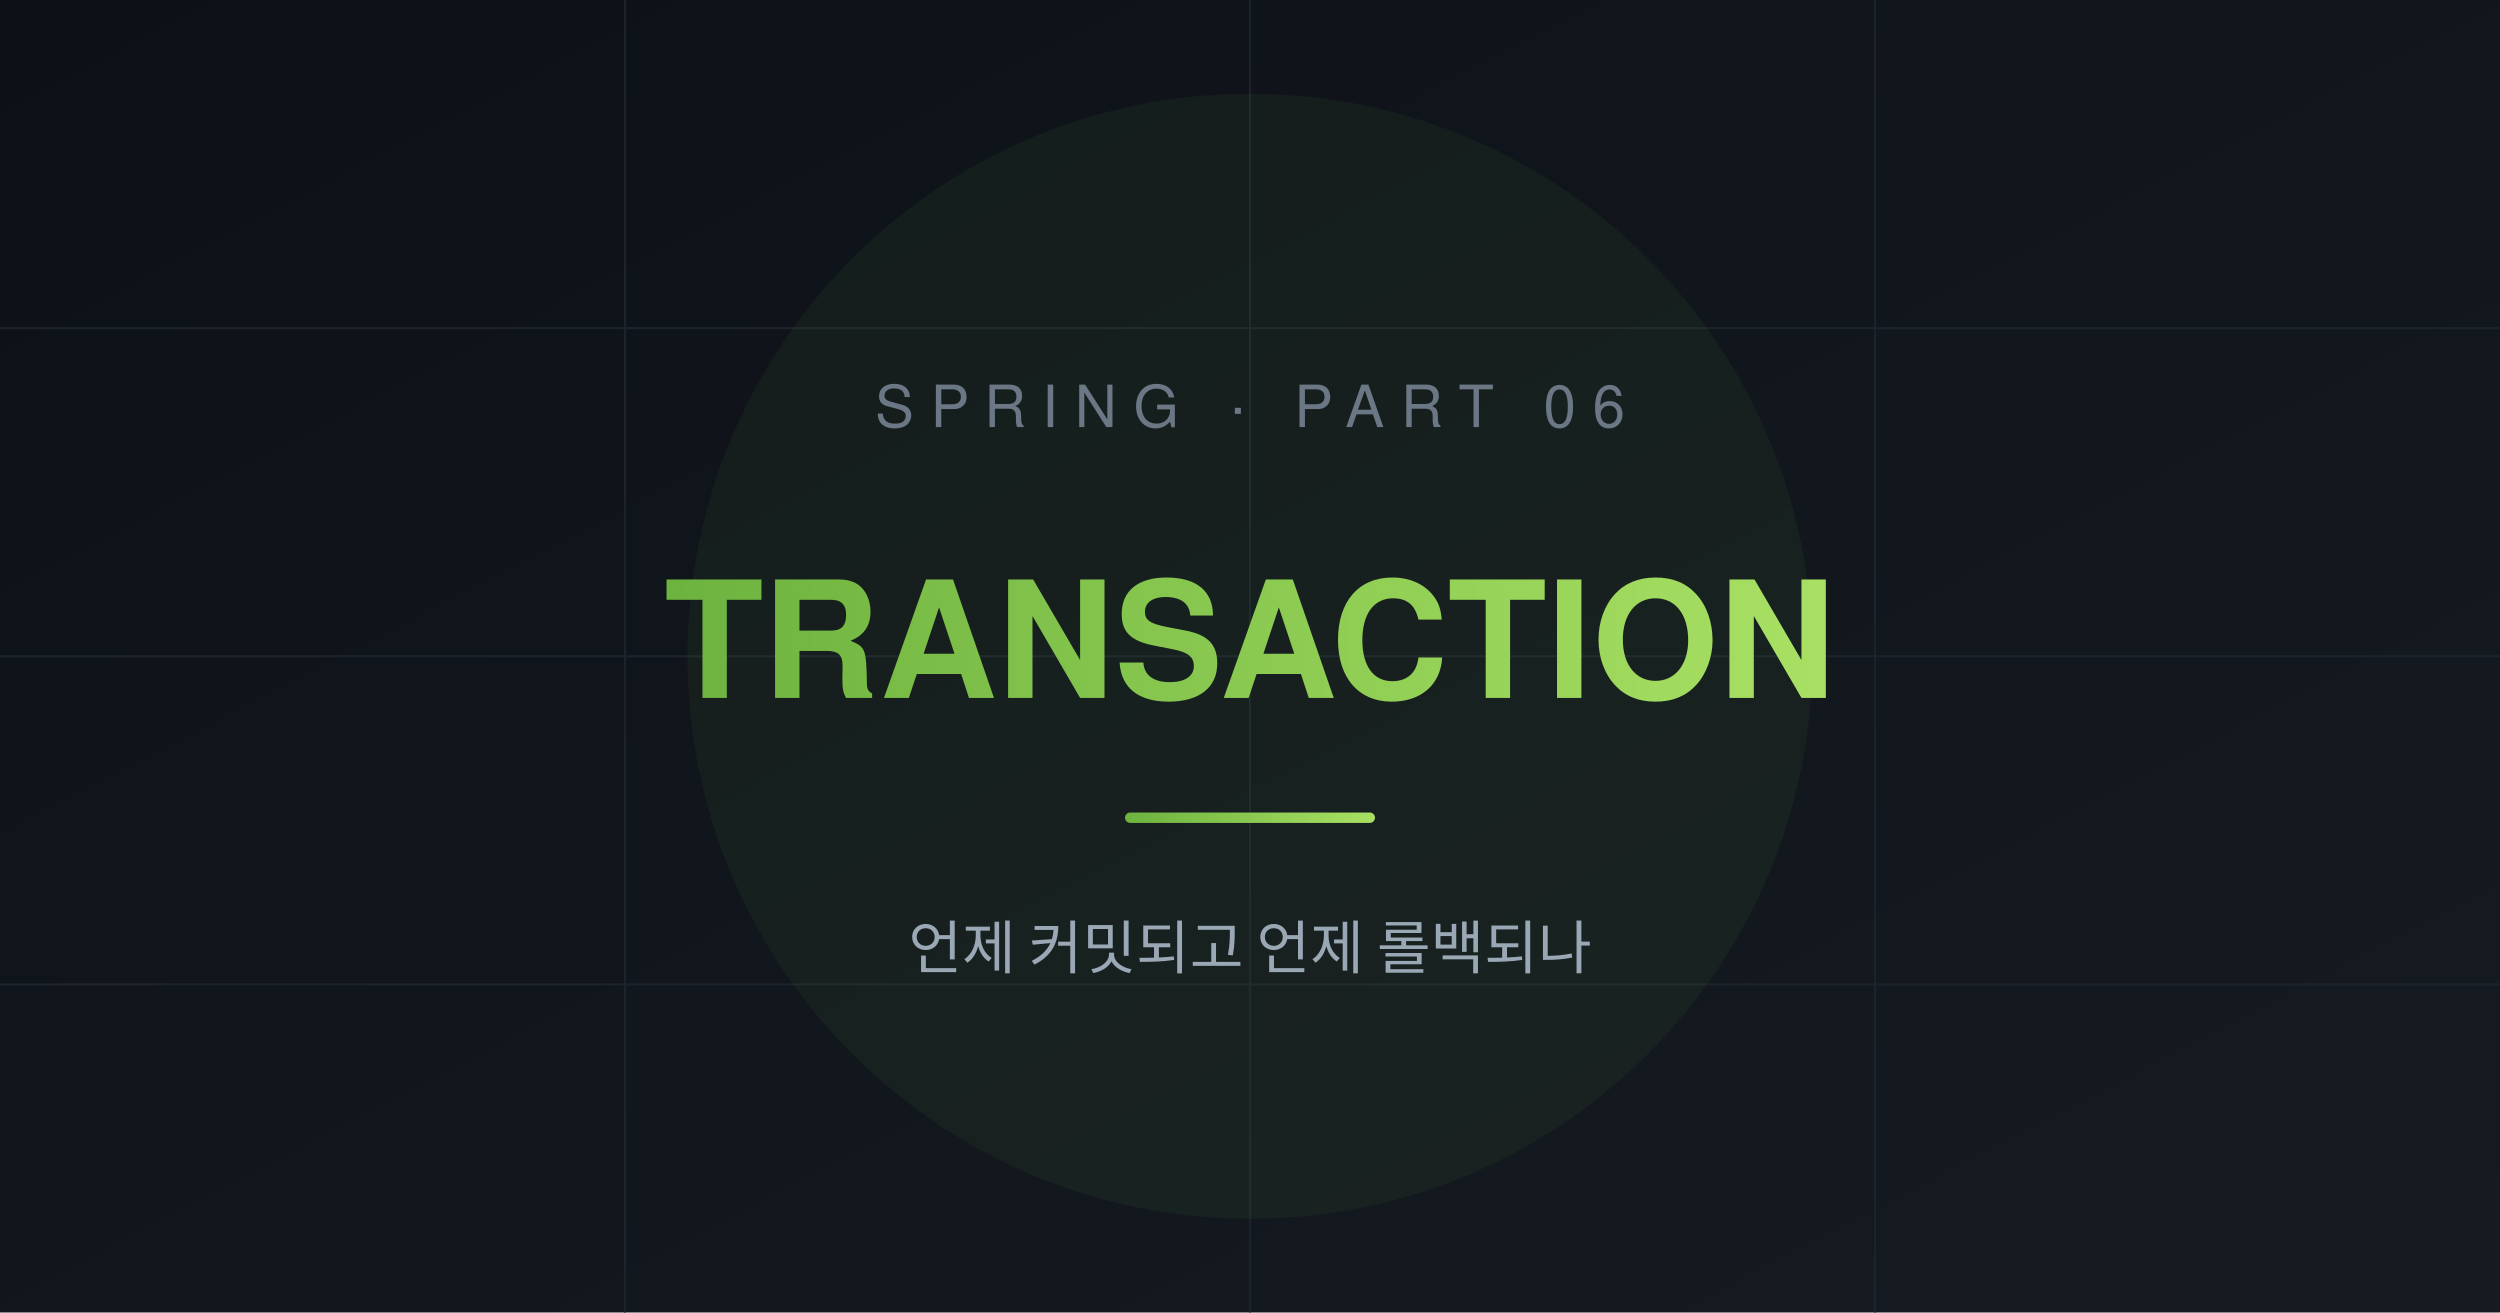
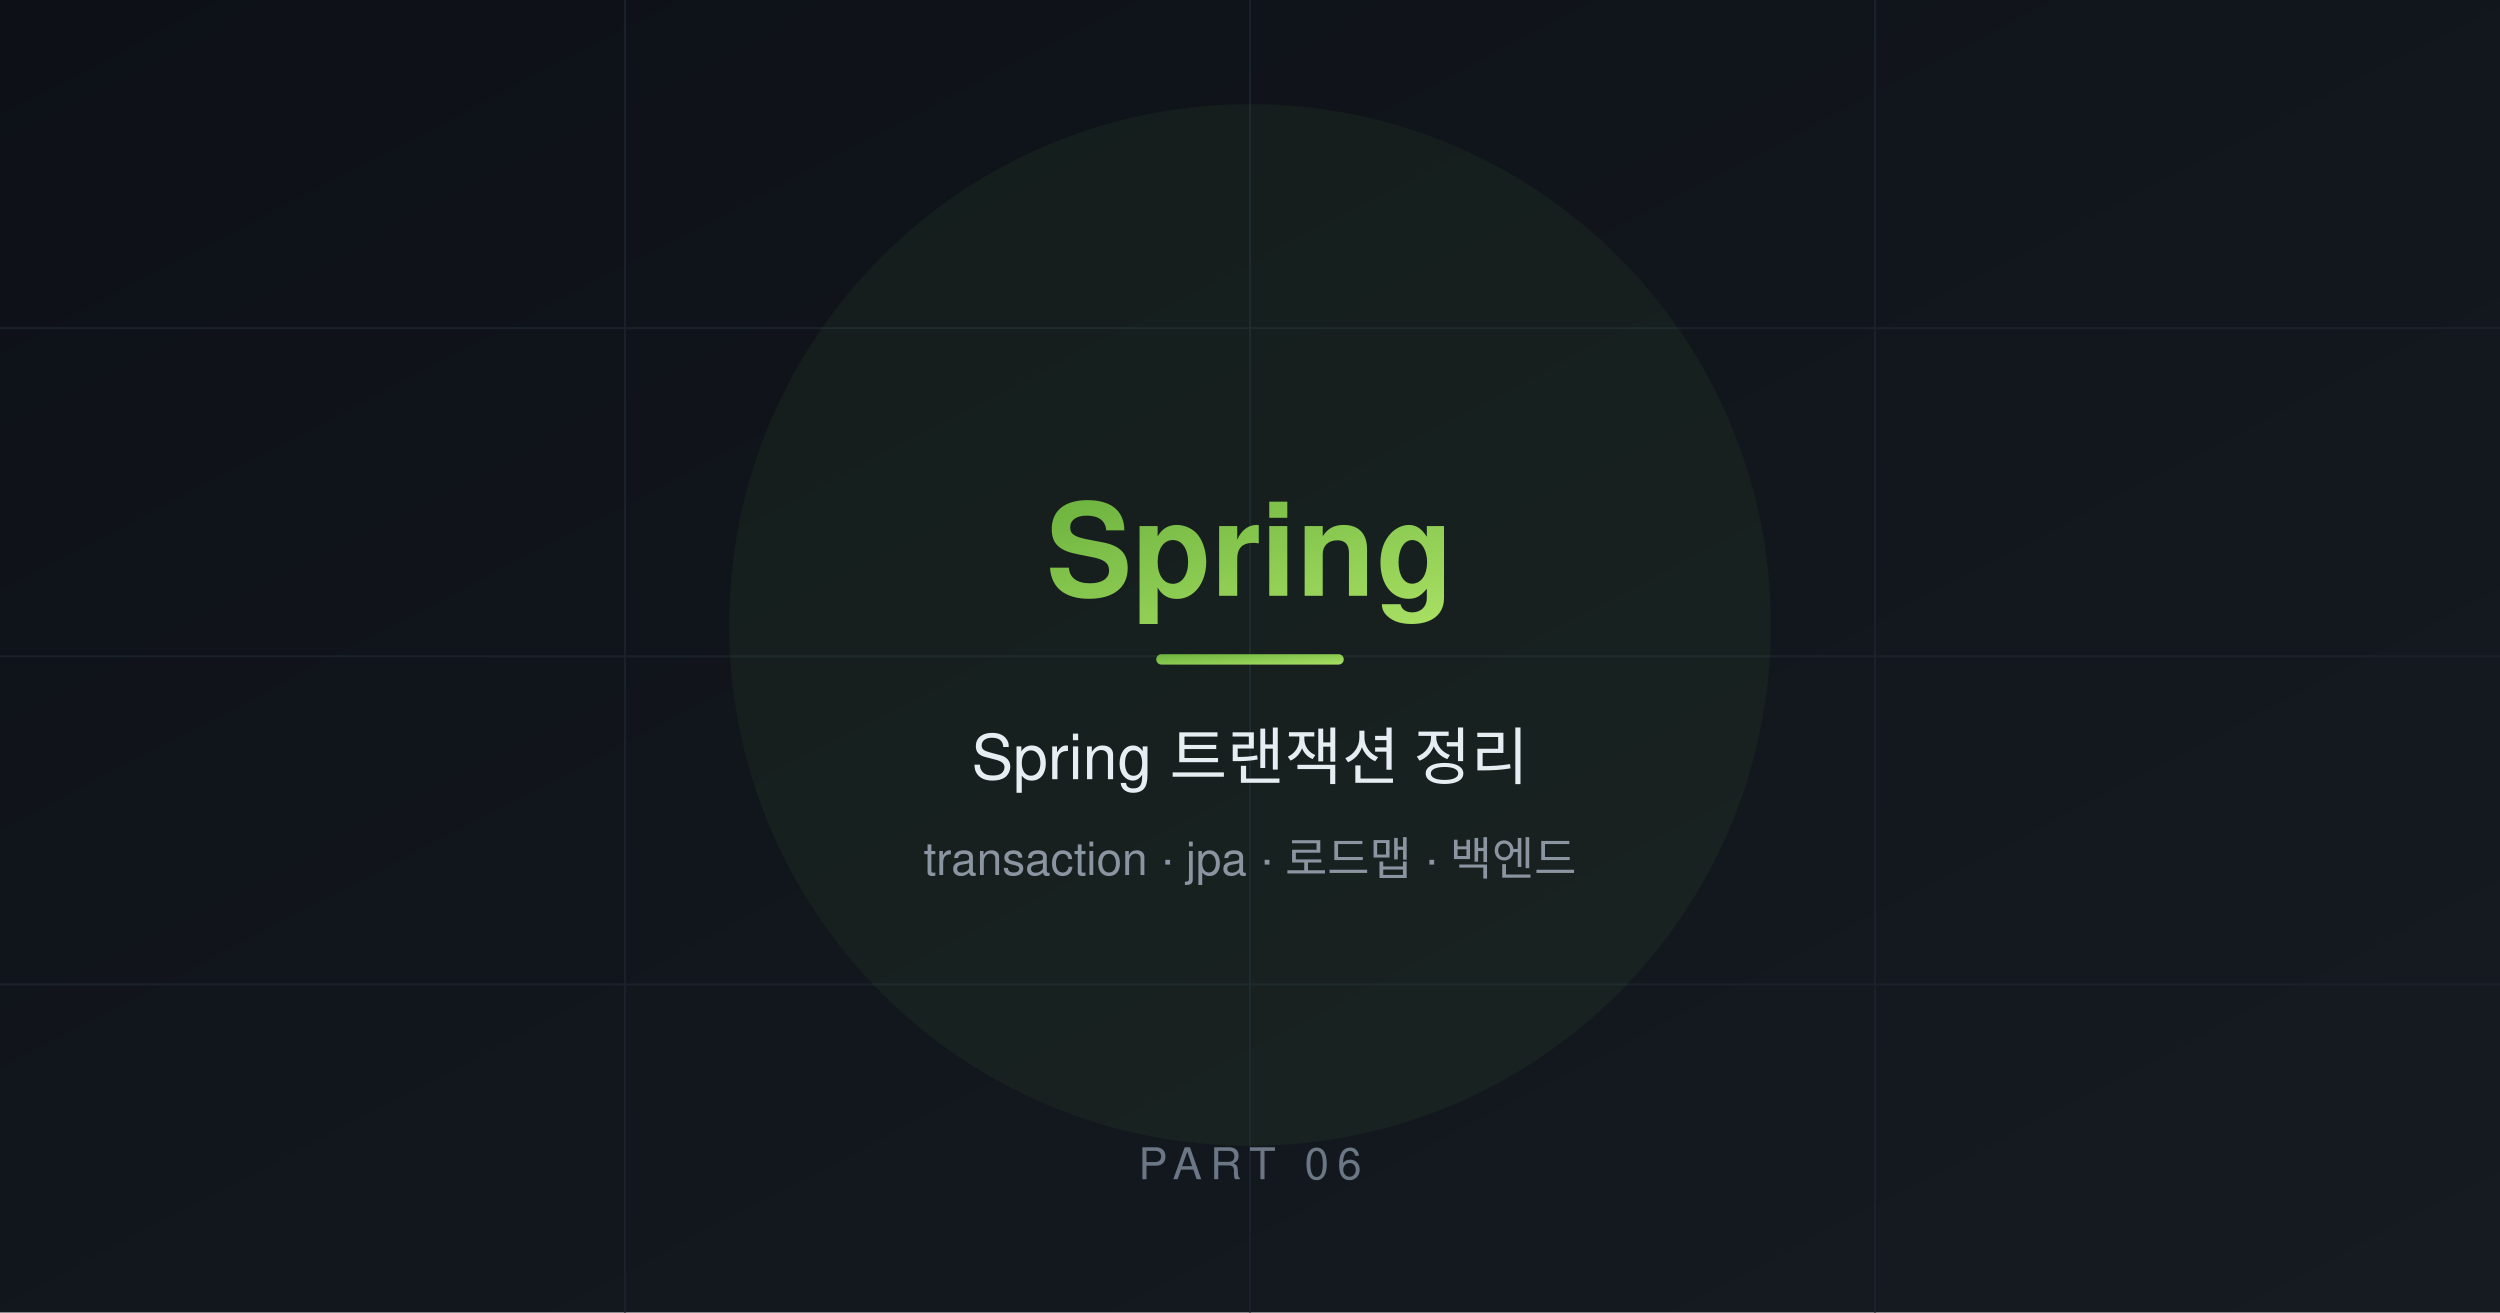
<svg xmlns="http://www.w3.org/2000/svg" viewBox="0 0 1200 630" width="1200" height="630">
  <defs>
    <linearGradient id="bg" x1="0" y1="0" x2="1" y2="1">
      <stop offset="0%" stop-color="#0d1117" />
      <stop offset="100%" stop-color="#161b22" />
    </linearGradient>
-     <linearGradient id="accent" x1="0" y1="0" x2="1" y2="0">
+     <linearGradient id="accent" x1="0" y1="0" x2="1" y2="1">
      <stop offset="0%" stop-color="#6db33f" />
      <stop offset="100%" stop-color="#a8e063" />
    </linearGradient>
  </defs>
  <rect width="1200" height="630" fill="url(#bg)" />
-   <g stroke="#1c232c" stroke-width="1">
+   <g stroke="#1a212a" stroke-width="1">
    <path d="M0 157.5H1200M0 315H1200M0 472.5H1200M300 0V630M600 0V630M900 0V630" />
  </g>
-   <circle cx="600" cy="315" r="270" fill="#6db33f" opacity="0.06" />
-   <text x="600" y="205" text-anchor="middle" font-family="Helvetica, Arial, sans-serif" font-size="28" fill="#6b7785" letter-spacing="8">SPRING · PART 06</text>
-   <text x="600" y="335" text-anchor="middle" font-family="Helvetica, Arial, sans-serif" font-size="78" font-weight="bold" fill="url(#accent)">TRANSACTION</text>
-   <rect x="540" y="390" width="120" height="5" rx="2.5" fill="url(#accent)" />
-   <text x="600" y="465" text-anchor="middle" font-family="Helvetica, Arial, sans-serif" font-size="28" fill="#9aa7b4">언제 커밋되고 언제 롤백되나</text>
+   <circle cx="600" cy="300" r="250" fill="#6db33f" opacity="0.06" />
+   <text x="600" y="286" text-anchor="middle" font-family="'Helvetica Neue', Helvetica, Arial, 'Apple SD Gothic Neo', 'Malgun Gothic', sans-serif" font-size="62" font-weight="bold" fill="url(#accent)">Spring</text>
+   <rect x="555" y="314" width="90" height="5" rx="2.5" fill="url(#accent)" />
+   <text x="600" y="374" text-anchor="middle" font-family="'Helvetica Neue', Helvetica, Arial, 'Apple SD Gothic Neo', 'Malgun Gothic', sans-serif" font-size="30" fill="#e6edf3">Spring 트랜잭션 정리</text>
+   <text x="600" y="420" text-anchor="middle" font-family="'Helvetica Neue', Helvetica, Arial, 'Apple SD Gothic Neo', 'Malgun Gothic', sans-serif" font-size="22" fill="#8b95a1">transaction · jpa · 로드맵 · 백엔드</text>
+   <text x="600" y="566" text-anchor="middle" font-family="'Helvetica Neue', Helvetica, Arial, 'Apple SD Gothic Neo', 'Malgun Gothic', sans-serif" font-size="21" fill="#6b7785" letter-spacing="4">PART 06</text>
</svg>
